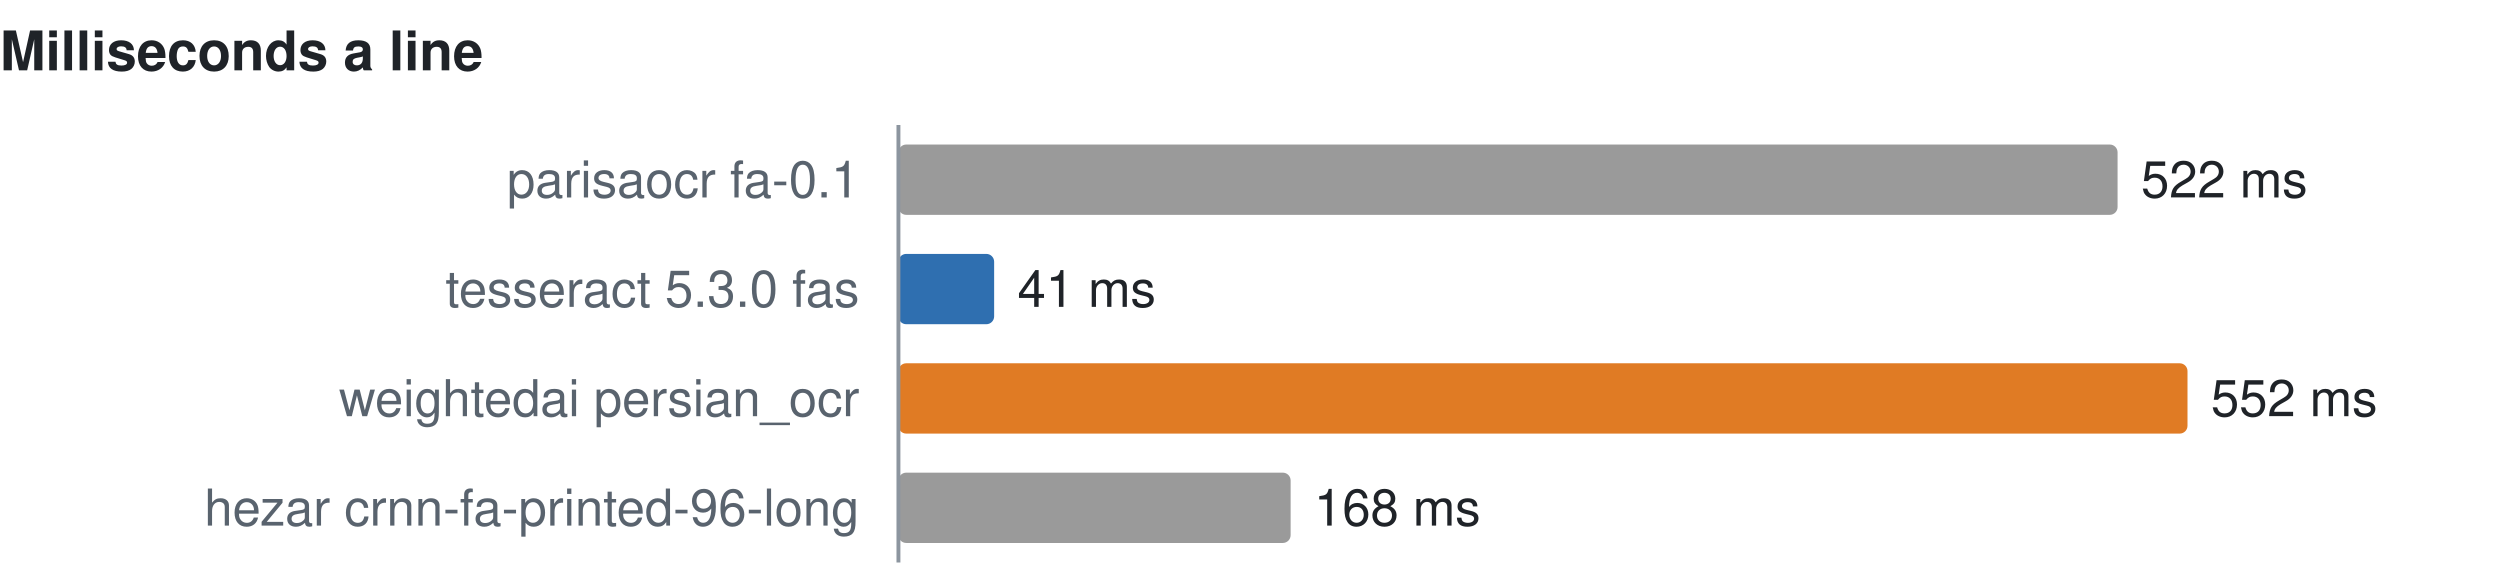
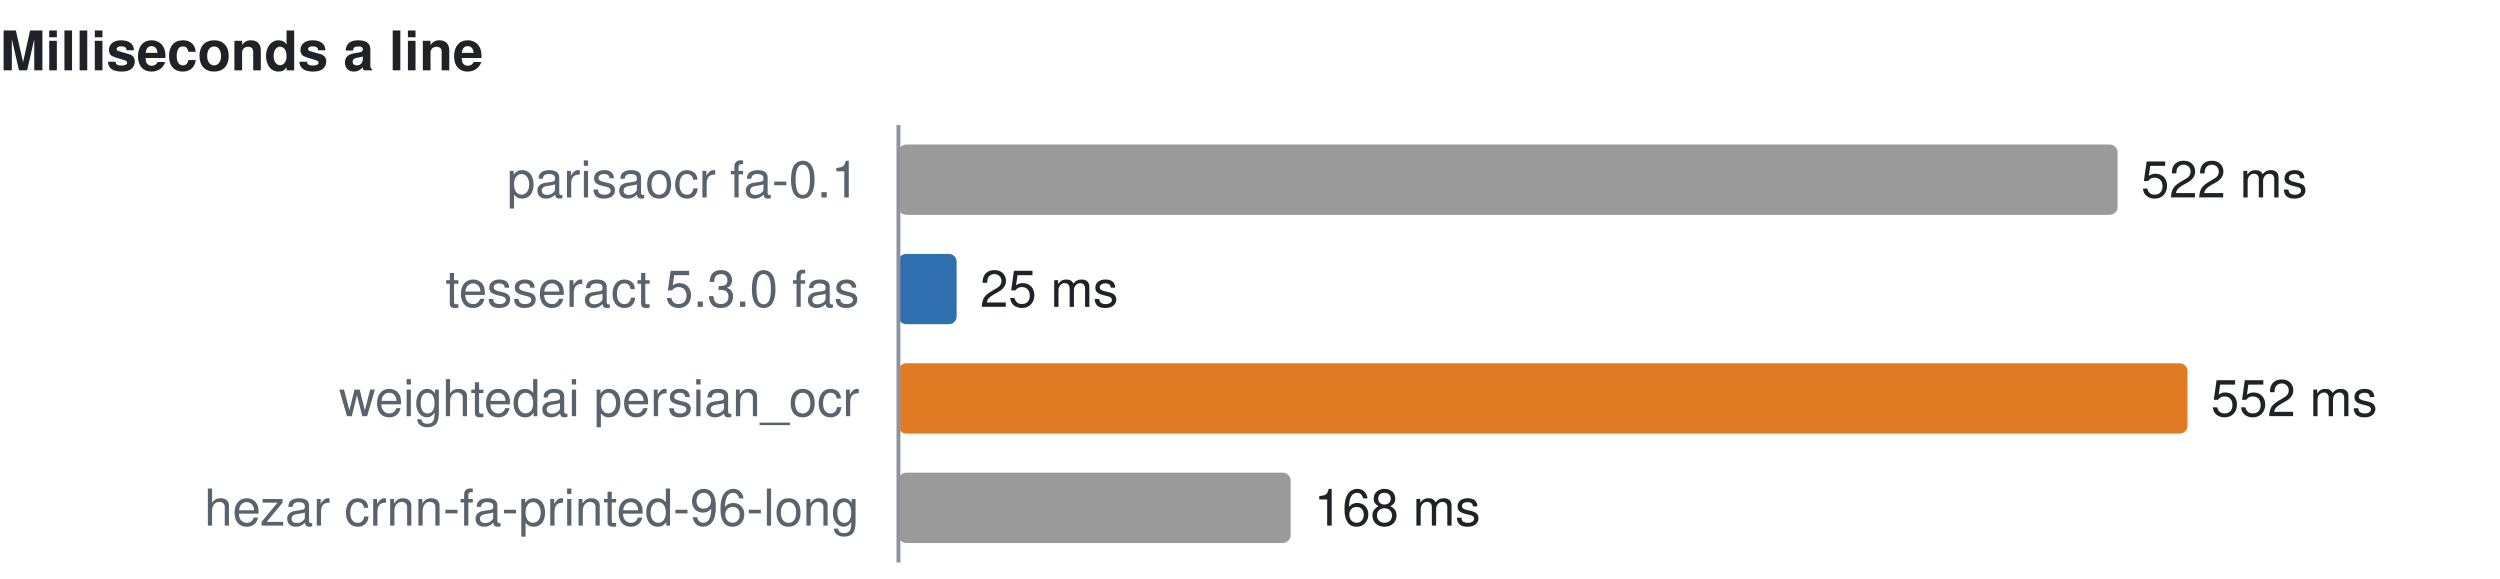
<svg xmlns="http://www.w3.org/2000/svg" width="640" height="148" font-family="-apple-system, Segoe UI, Helvetica, Arial, sans-serif" font-size="13">
  <style>text { fill: #1f2328 } .label { fill: #59636e } @media (prefers-color-scheme: dark) { text { fill: #e6edf3 } .label { fill: #9198a1 } }</style>
  <text x="0" y="18" font-size="14" font-weight="600">Milliseconds a line</text>
  <text class="label" x="220" y="46.0" dy="0.35em" text-anchor="end">parisaocr fa-0.1</text>
  <rect x="230" y="37" width="312.1" height="18" rx="2" fill="#9a9a9a" />
  <text x="548.1" y="46.0" dy="0.35em">522 ms</text>
  <text class="label" x="220" y="74.0" dy="0.35em" text-anchor="end">tesseract 5.3.0 fas</text>
-   <rect x="230" y="65" width="24.5" height="18" rx="2" fill="#2f6fb0" />
-   <text x="260.5" y="74.0" dy="0.35em">41 ms</text>
+   <rect x="230" y="65" width="14.9" height="18" rx="2" fill="#2f6fb0" />
+   <text x="250.9" y="74.0" dy="0.35em">25 ms</text>
  <text class="label" x="220" y="102.0" dy="0.35em" text-anchor="end">weightedai persian_ocr</text>
  <rect x="230" y="93" width="330.0" height="18" rx="2" fill="#e07b24" />
  <text x="566.0" y="102.0" dy="0.35em">552 ms</text>
  <text class="label" x="220" y="130.0" dy="0.35em" text-anchor="end">hezar crnn-fa-printed-96-long</text>
  <rect x="230" y="121" width="100.4" height="18" rx="2" fill="#9a9a9a" />
  <text x="336.4" y="130.0" dy="0.35em">168 ms</text>
  <line x1="230" x2="230" y1="32" y2="144" stroke="#8c959f" />
</svg>
